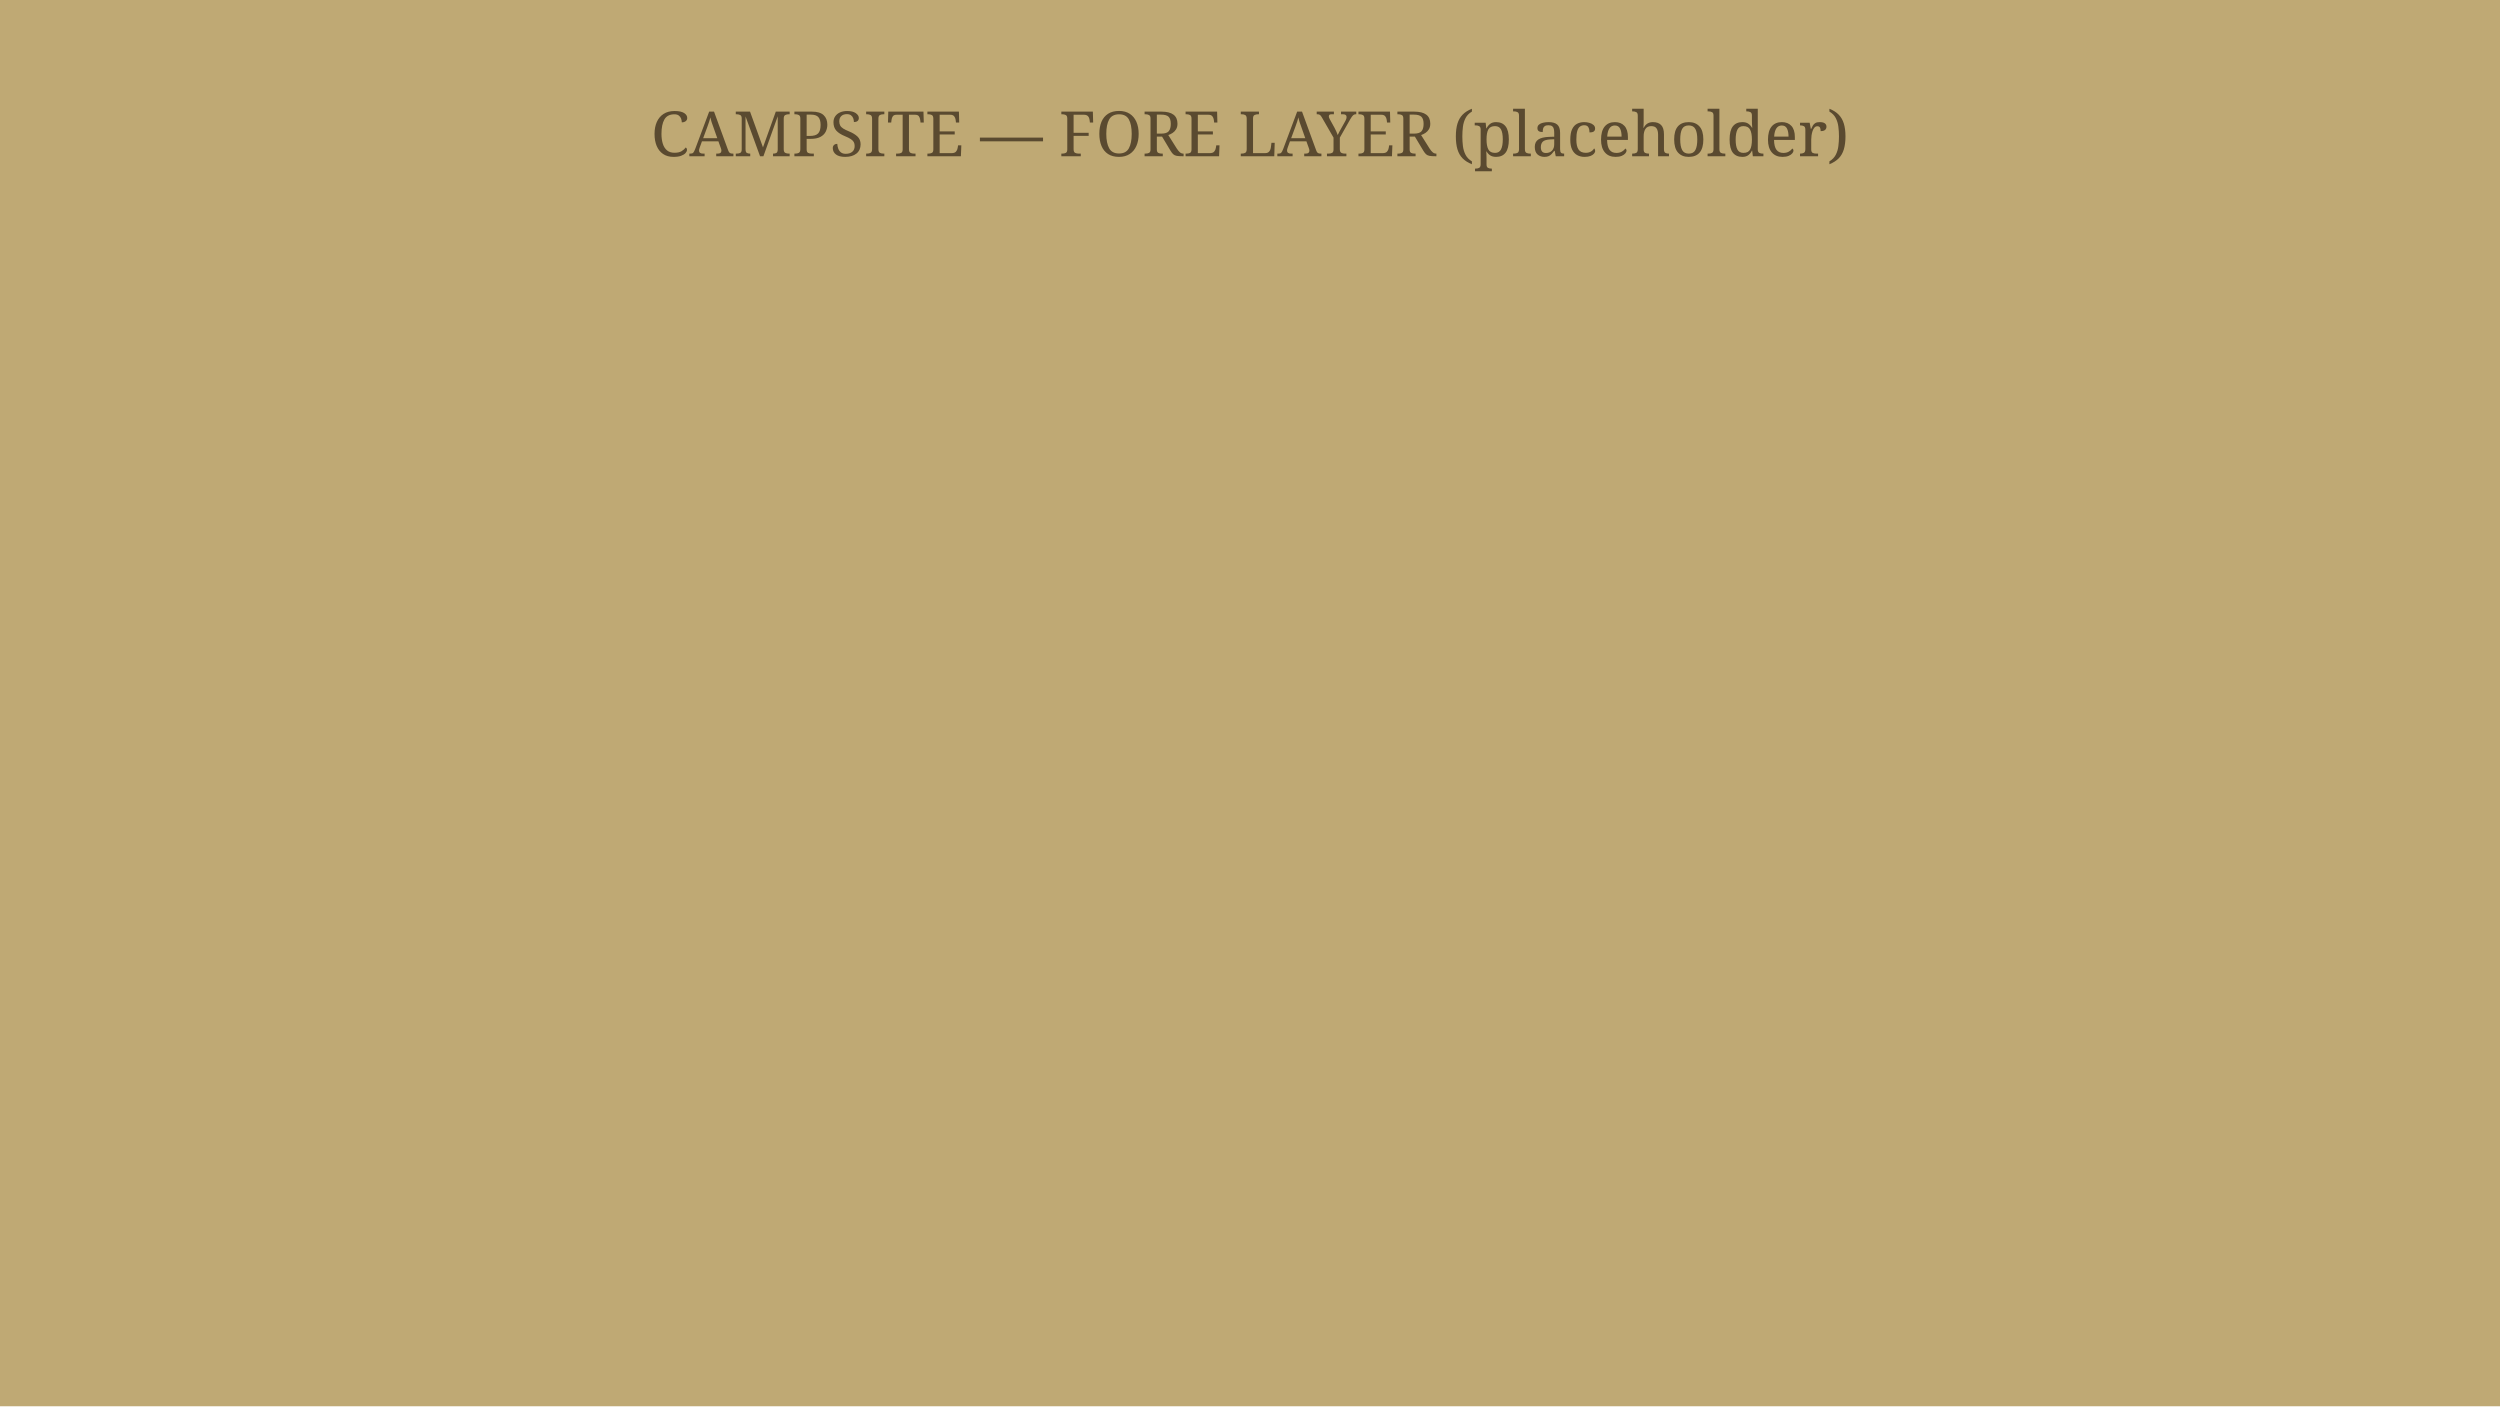
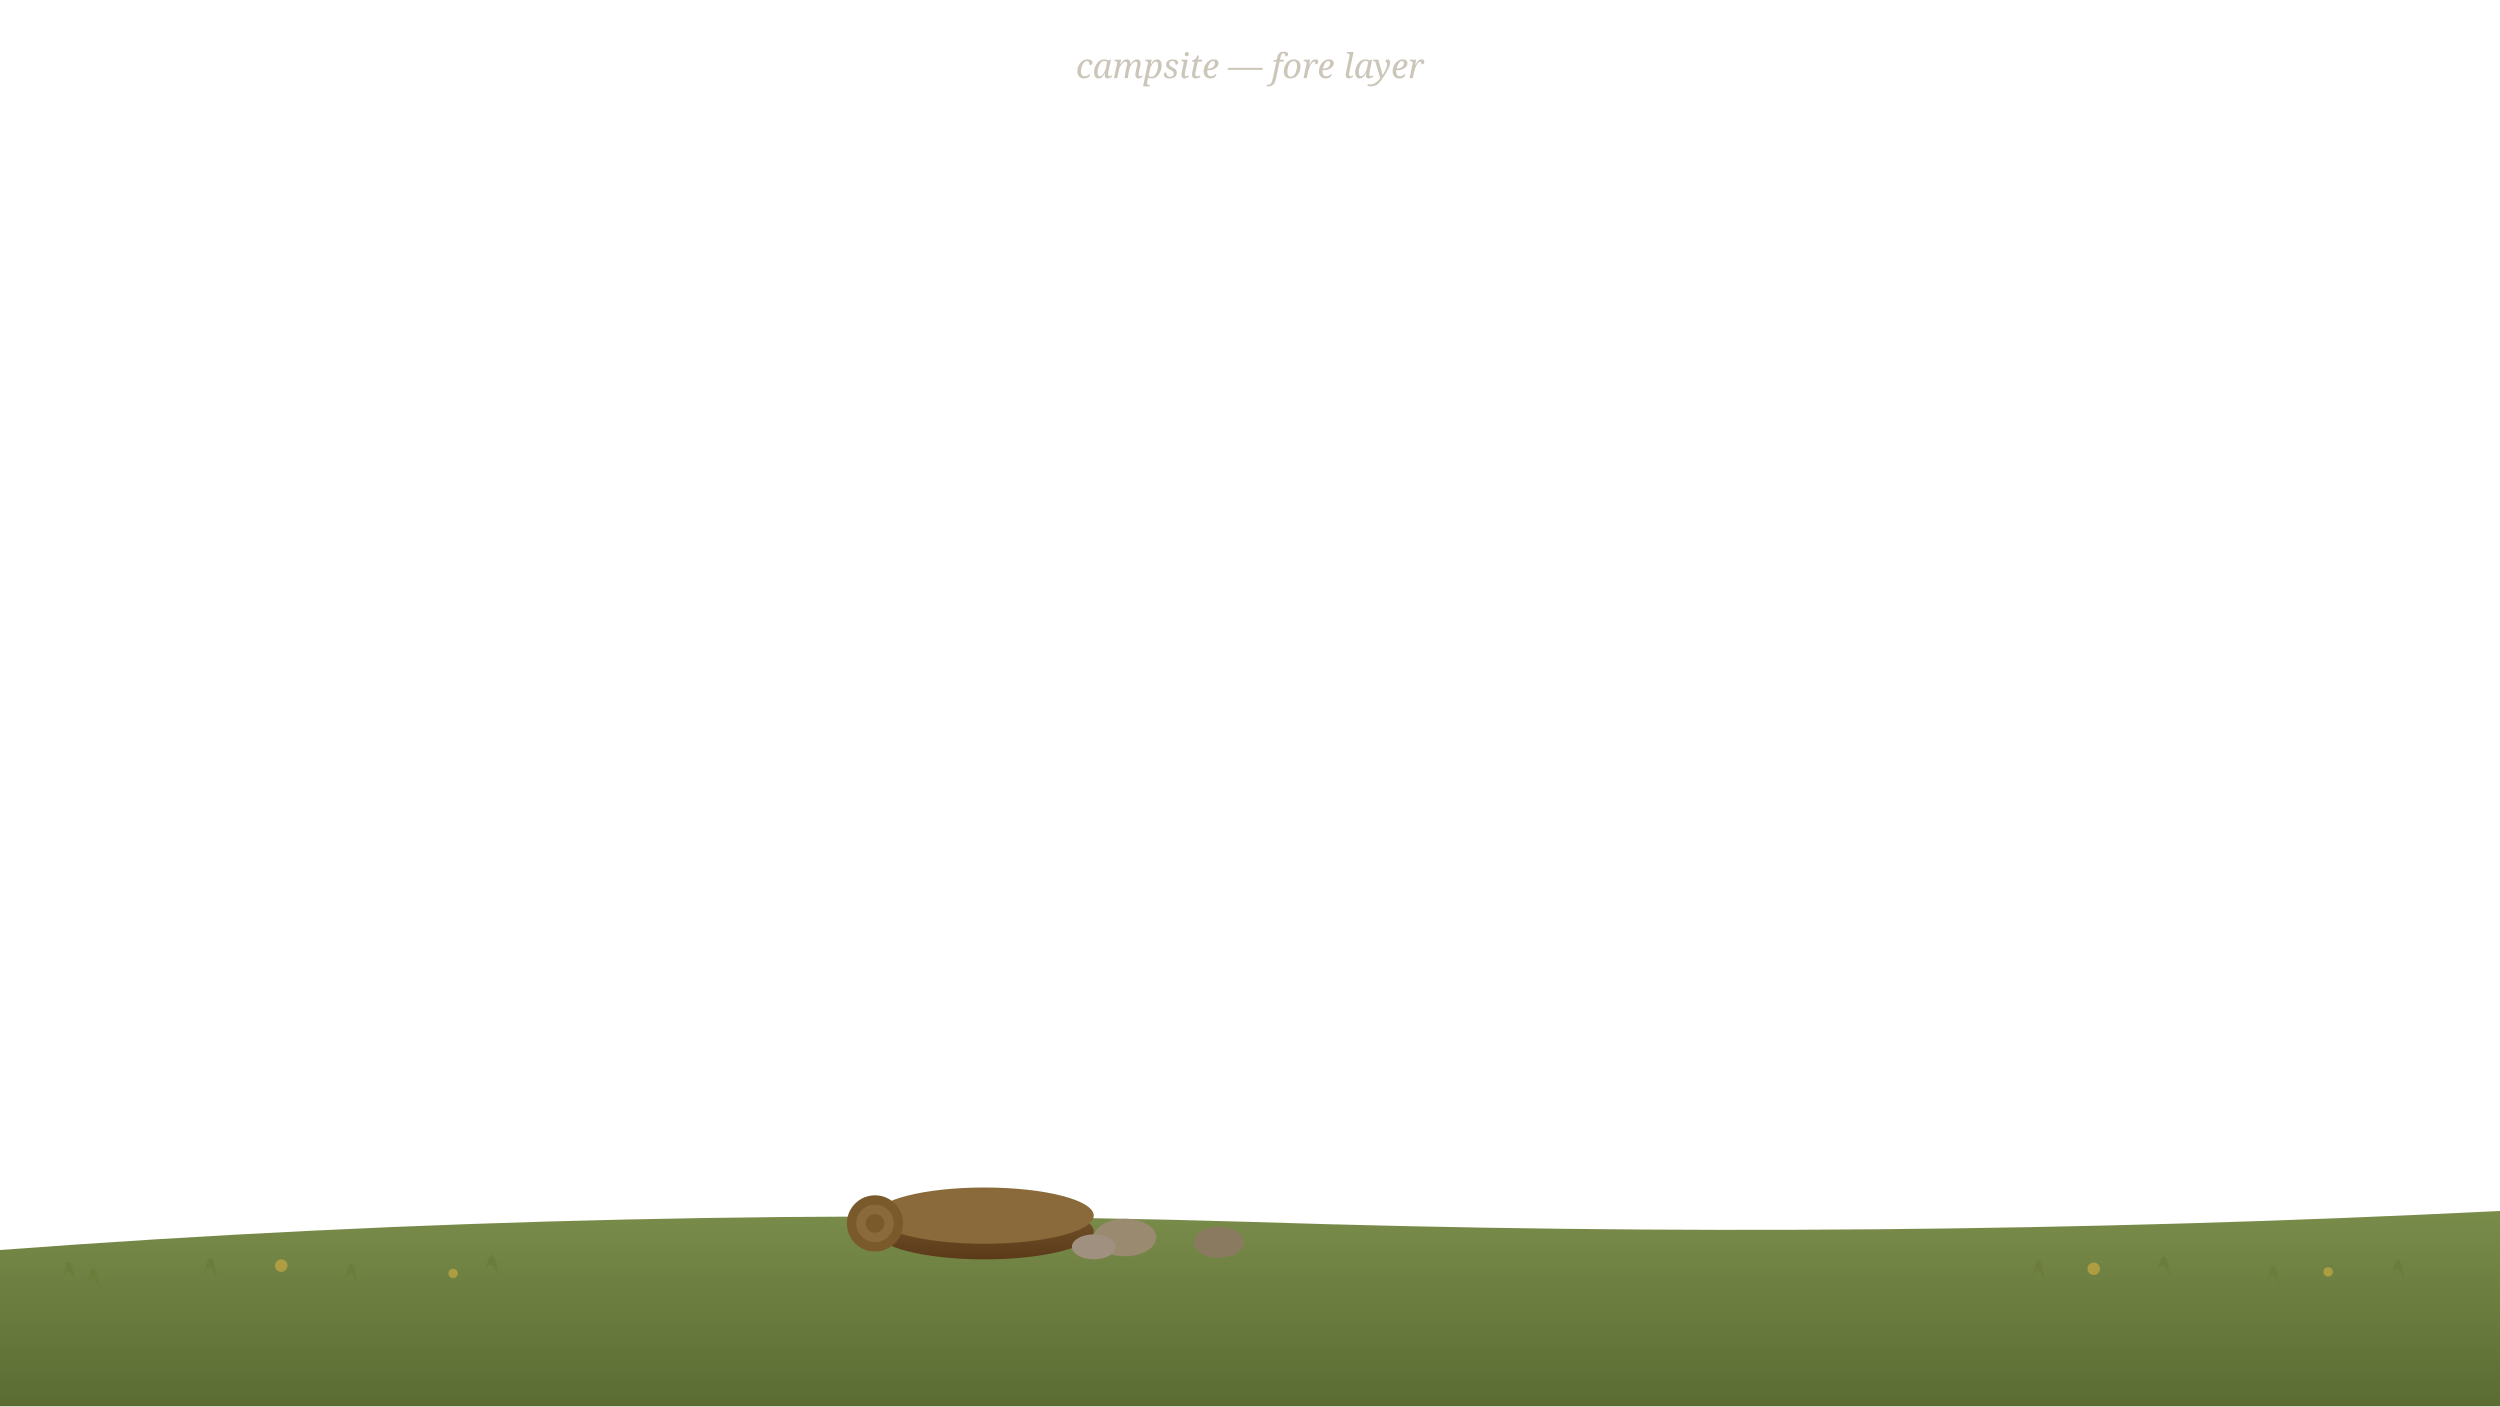
<svg xmlns="http://www.w3.org/2000/svg" viewBox="0 0 1600 900" preserveAspectRatio="xMidYMid slice">
-   <rect width="1600" height="900" fill="#bfa974" />
-   <text x="800" y="100" font-family="serif" font-size="40" text-anchor="middle" fill="#5a4a30">CAMPSITE — FORE LAYER (placeholder)</text>
+   <defs>
+     <linearGradient id="grass" x1="0" y1="0" x2="0" y2="1">
+       <stop offset="0%" stop-color="#7a8c4a" />
+       <stop offset="100%" stop-color="#5a6c32" />
+     </linearGradient>
+     <linearGradient id="logGrad" x1="0" y1="0" x2="0" y2="1">
+       <stop offset="0%" stop-color="#7a5a30" />
+       <stop offset="100%" stop-color="#5a3a18" />
+     </linearGradient>
+   </defs>
+   <path d="M0,800 Q400,770 800,782 Q1200,795 1600,775 L1600,900 L0,900 Z" fill="url(#grass)" />
+   <ellipse cx="630" cy="788" rx="70" ry="18" fill="url(#logGrad)" />
+   <ellipse cx="630" cy="778" rx="70" ry="18" fill="#8a6a3a" />
+   <ellipse cx="560" cy="783" rx="18" ry="18" fill="#7a5a2a" />
+   <ellipse cx="560" cy="783" rx="12" ry="12" fill="#8a6a3a" />
+   <ellipse cx="560" cy="783" rx="6" ry="6" fill="#7a5a2a" />
+   <ellipse cx="720" cy="792" rx="20" ry="12" fill="#9a8a70" />
+   <ellipse cx="780" cy="795" rx="16" ry="10" fill="#8a7a60" />
+   <ellipse cx="700" cy="798" rx="14" ry="8" fill="#a09080" />
+   <g fill="#6a7a3a" opacity="0.8">
+     <path d="M40,820 Q44,795 48,820 Q42,808 40,820 Z" />
+     <path d="M55,825 Q60,798 64,825 Q58,812 55,825 Z" />
+     <path d="M130,818 Q135,792 139,818 Q133,805 130,818 Z" />
+     <path d="M220,822 Q225,796 229,822 Q223,809 220,822 Z" />
+     <path d="M310,816 Q315,790 319,816 Q313,803 310,816 Z" />
+   </g>
+   <g fill="#6a7a3a" opacity="0.8">
+     <path d="M1300,820 Q1305,793 1309,820 Q1303,807 1300,820 Z" />
+     <path d="M1380,817 Q1385,791 1389,817 Q1383,804 1380,817 Z" />
+     <path d="M1450,823 Q1455,797 1459,823 Q1453,810 1450,823 Z" />
+     <path d="M1530,819 Q1535,793 1539,819 Q1533,806 1530,819 Z" />
+   </g>
+   <g fill="#c8a840" opacity="0.7">
+     <circle cx="180" cy="810" r="4" />
+     <circle cx="290" cy="815" r="3" />
+     <circle cx="1340" cy="812" r="4" />
+     <circle cx="1490" cy="814" r="3" />
+   </g>
+   <text x="800" y="50" font-family="Georgia,serif" font-size="22" text-anchor="middle" fill="#6b5a3a" opacity="0.35" font-style="italic">campsite — fore layer</text>
</svg>
